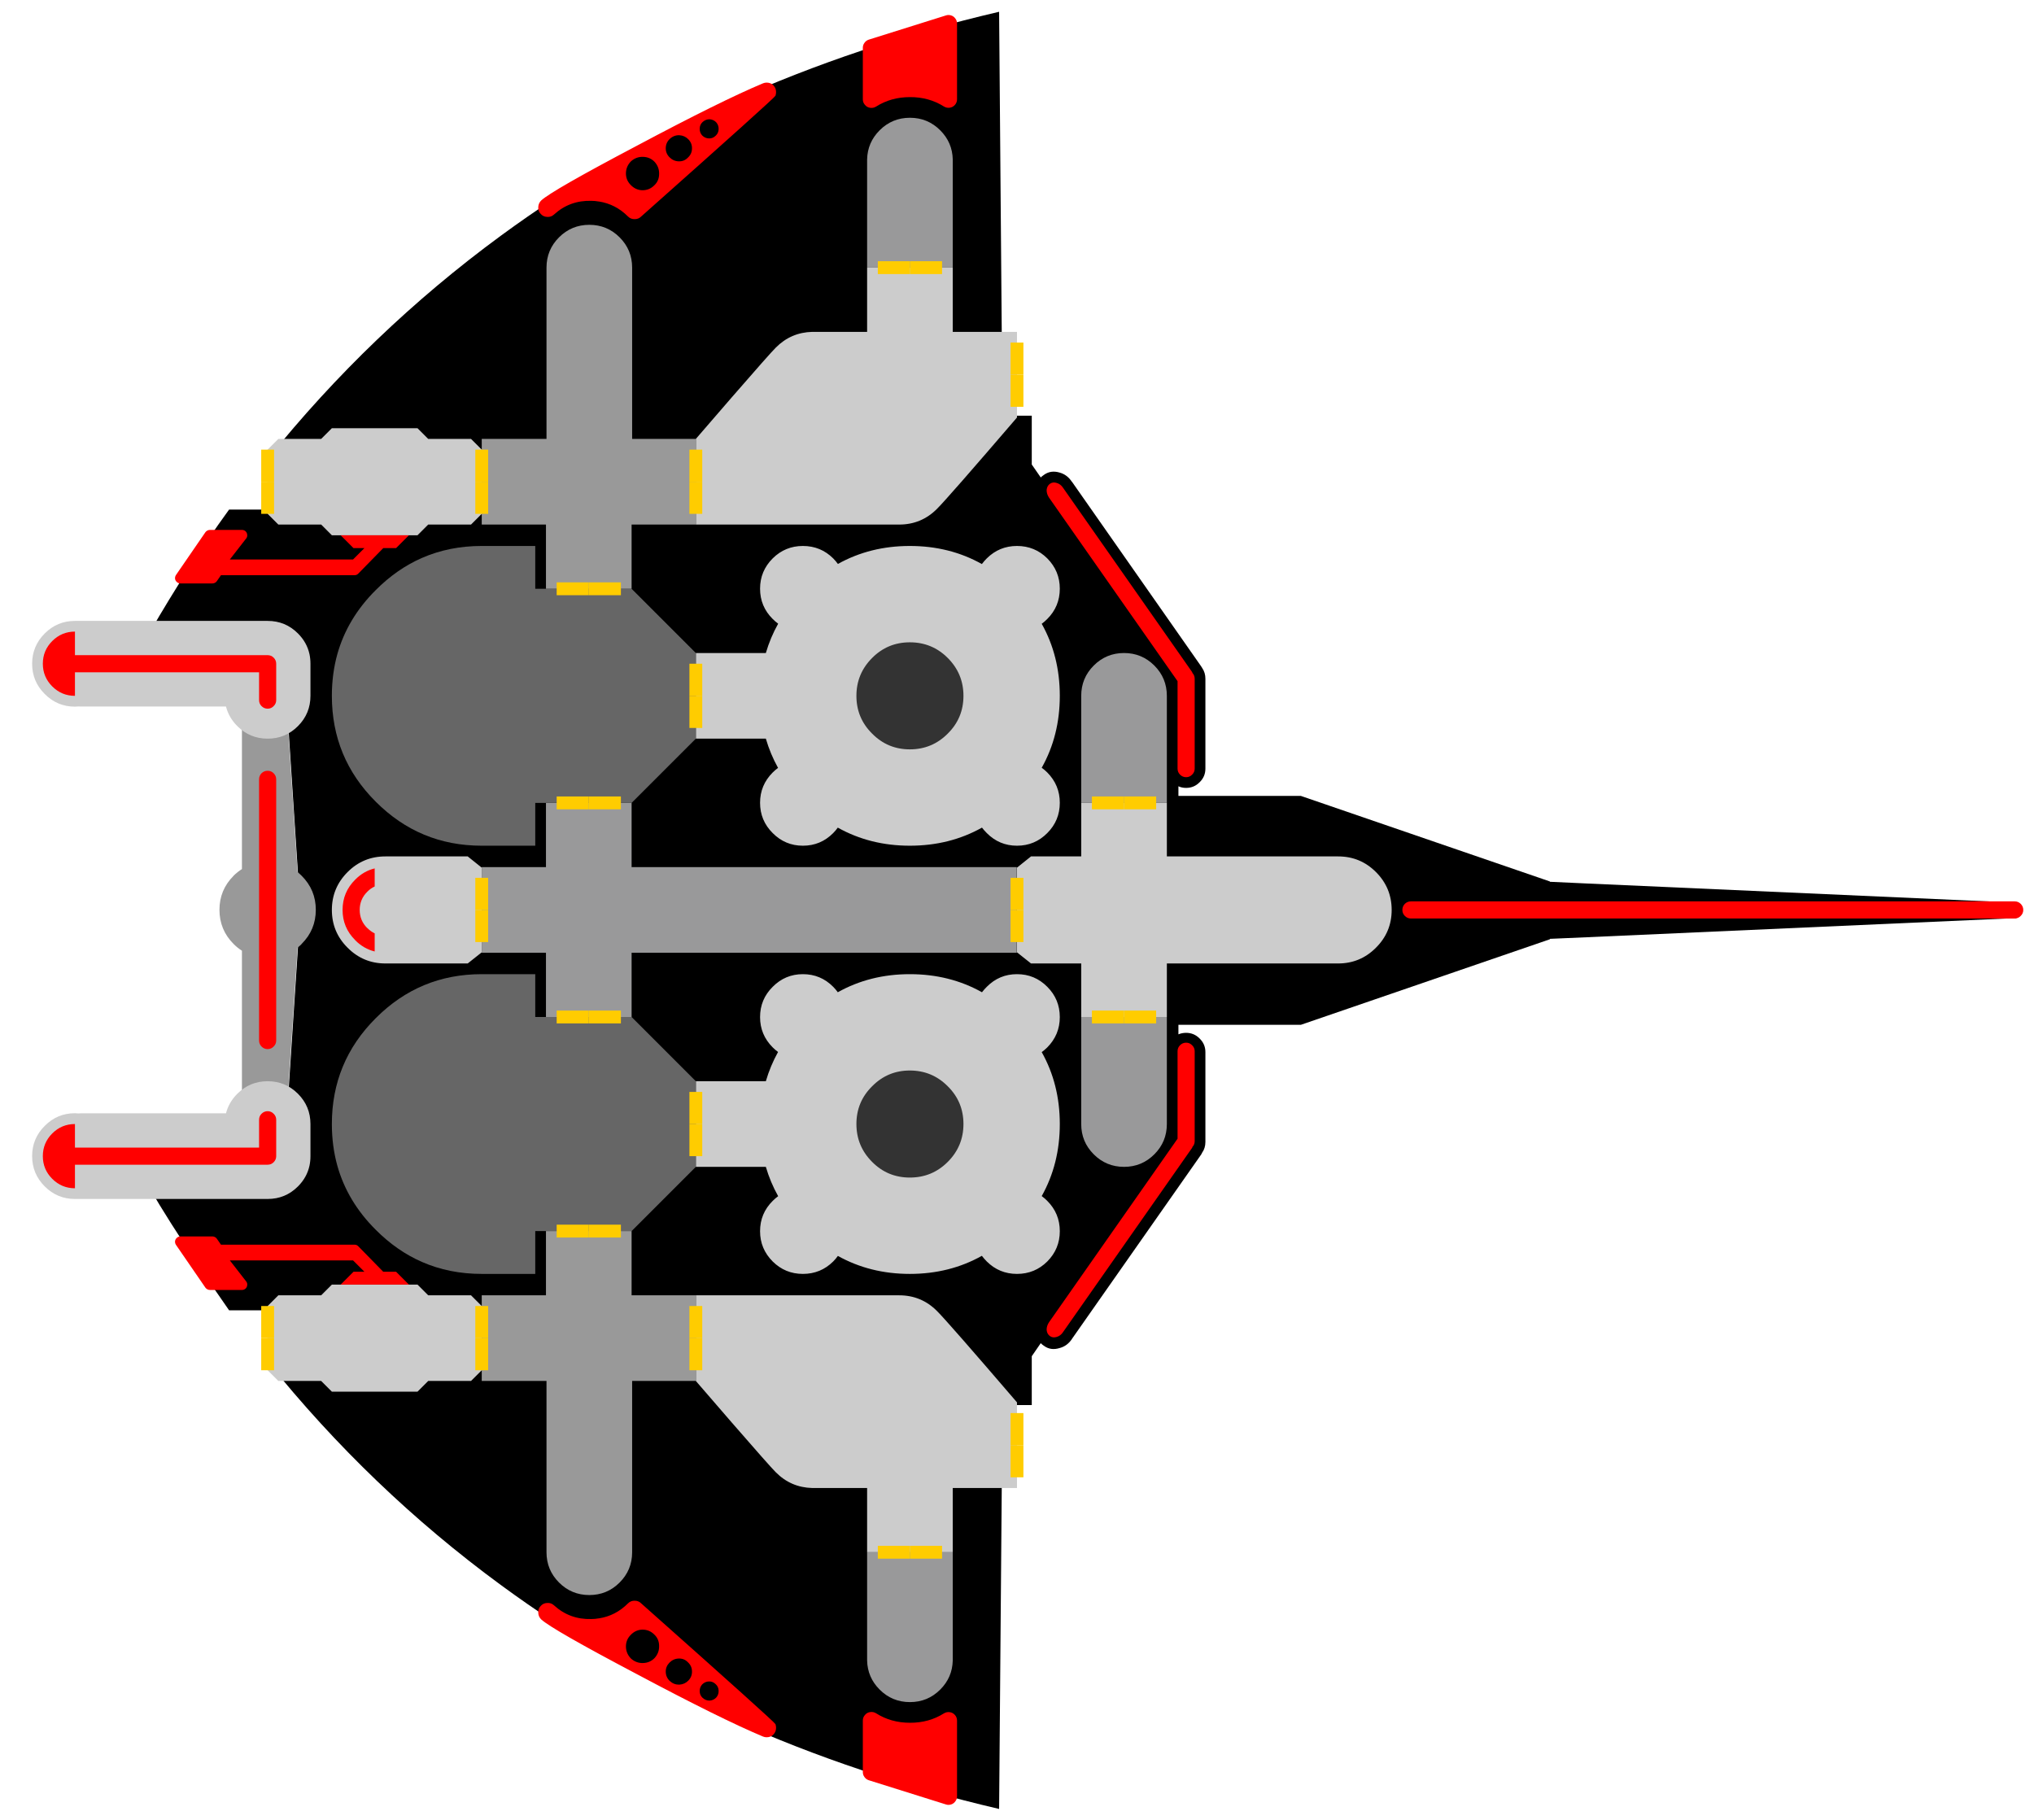
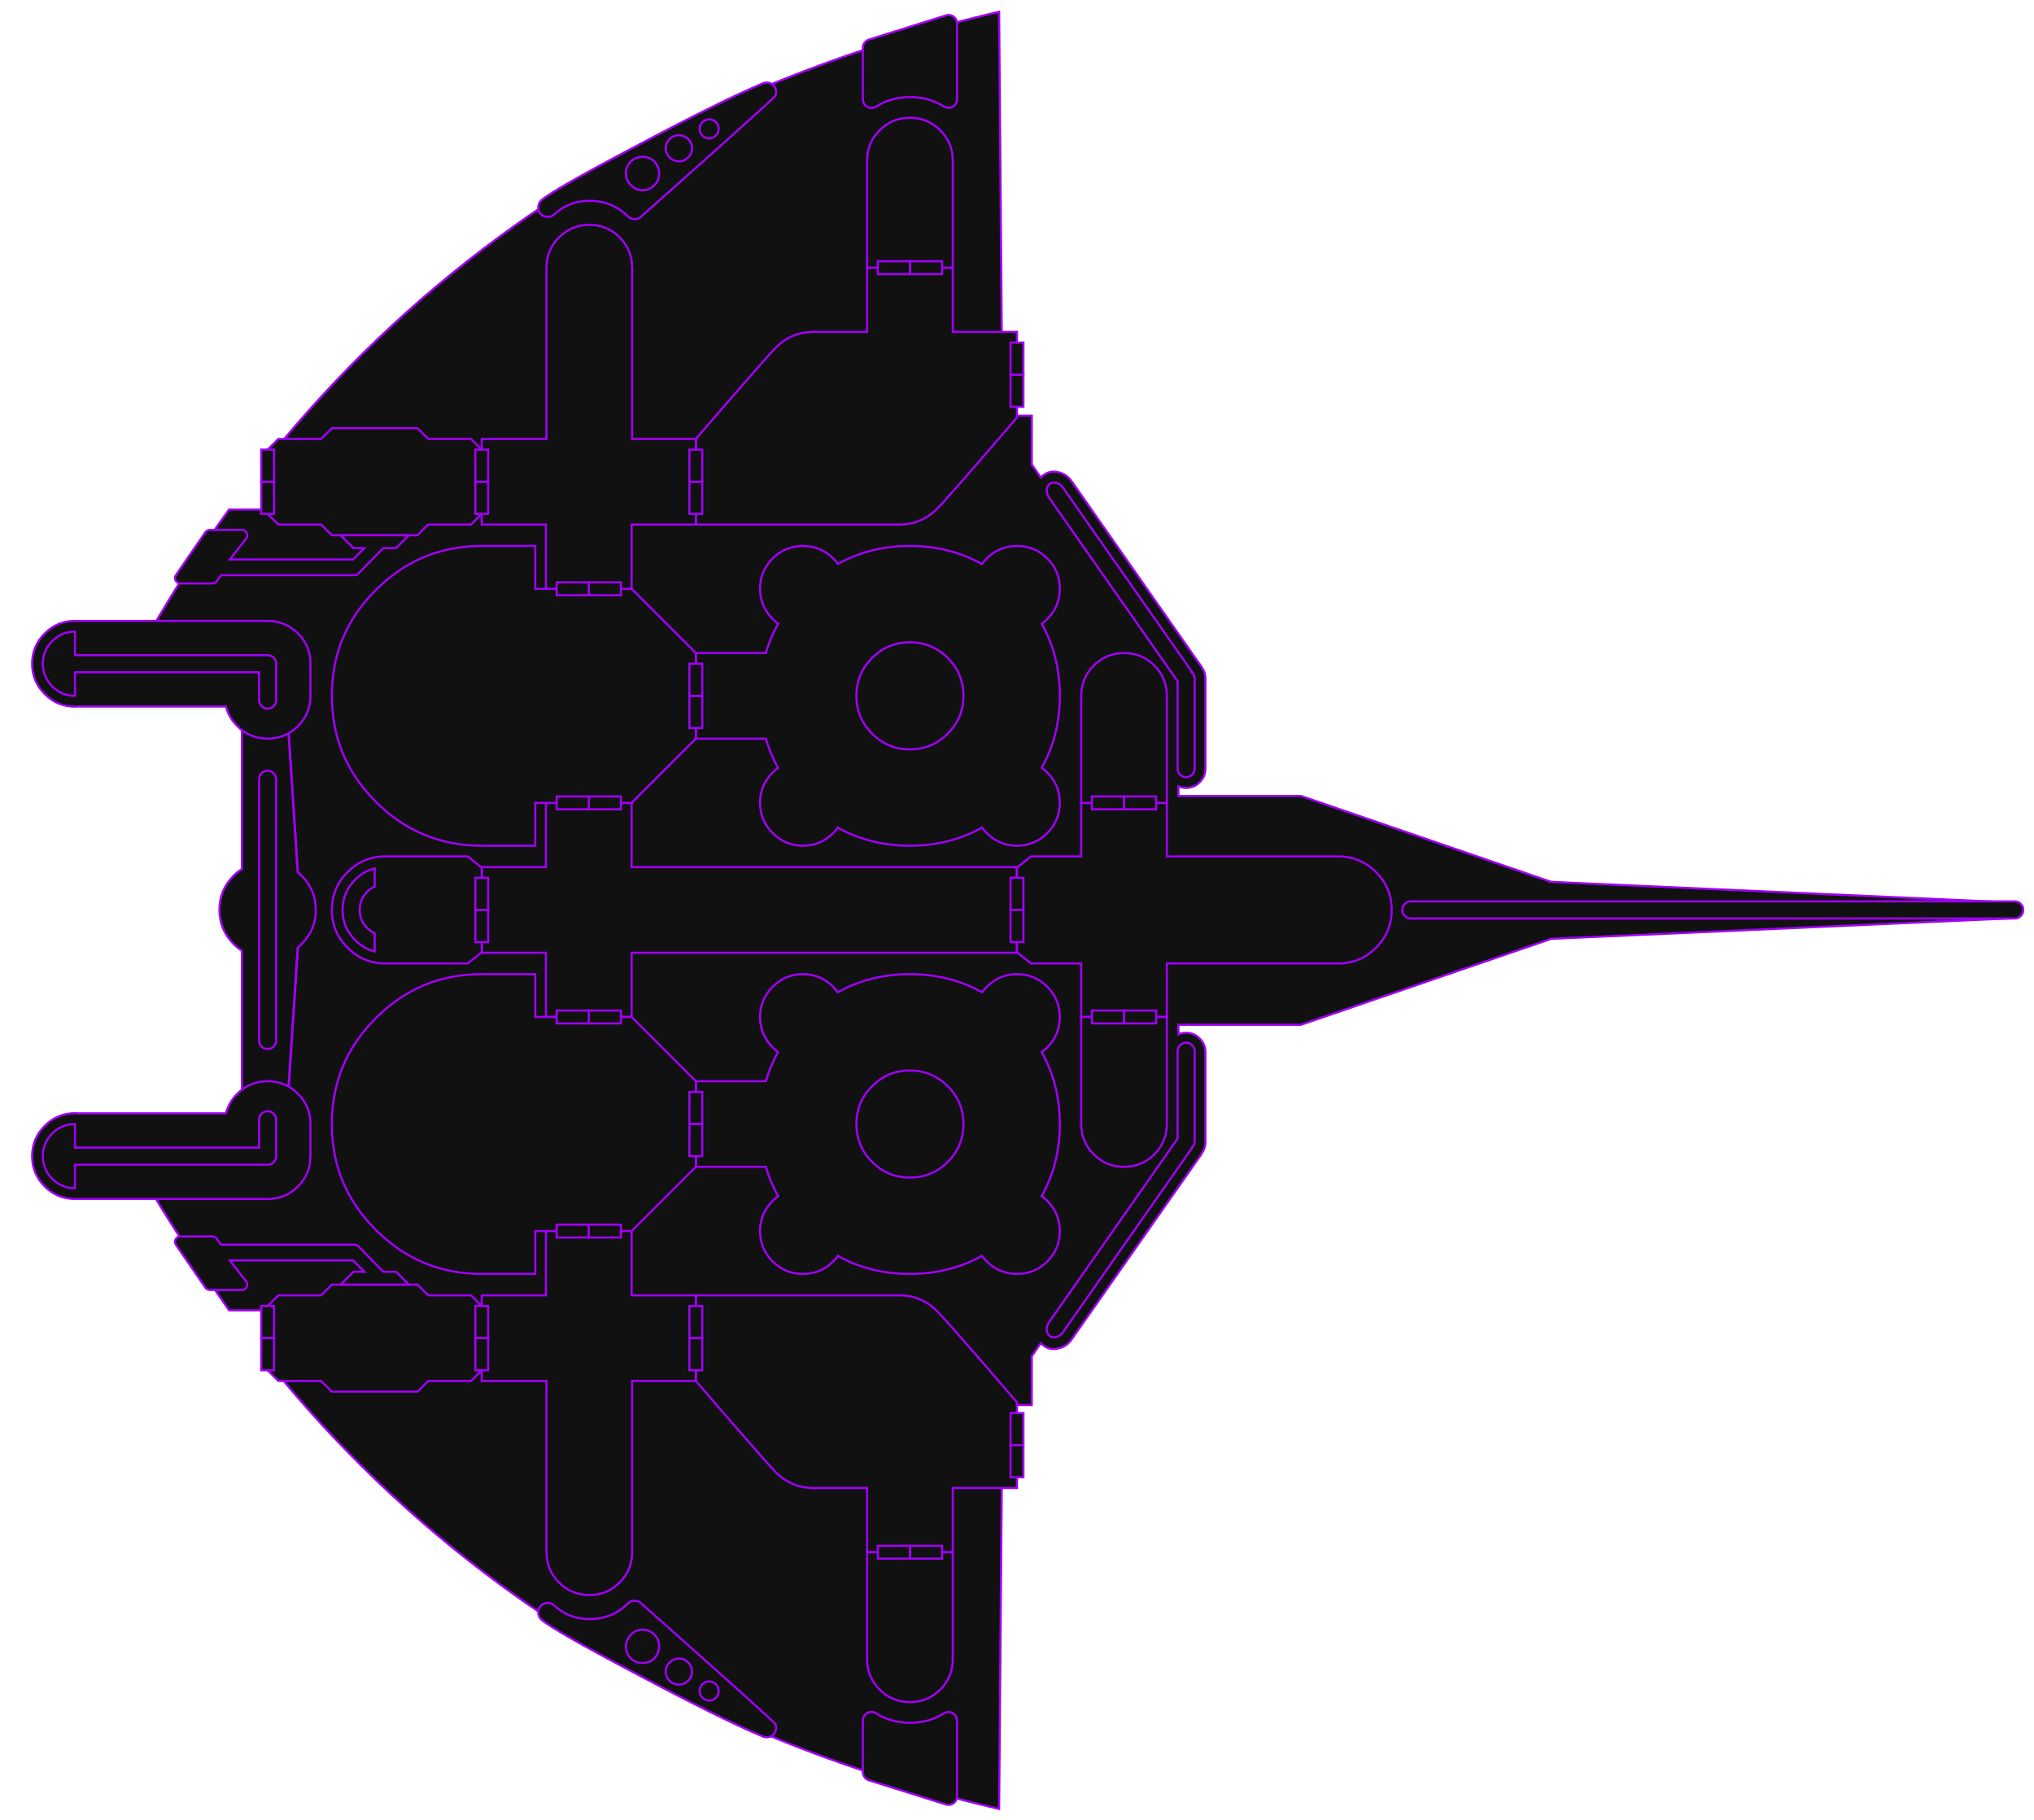
<svg xmlns="http://www.w3.org/2000/svg" xmlns:xlink="http://www.w3.org/1999/xlink" version="1.1" preserveAspectRatio="none" x="0px" y="0px" width="950px" height="850px" viewBox="0 0 950 850">
  <defs>
    <g id="Wireframe_Flat_0_Layer10_0_FILL">
-       <path fill="#000000" stroke="none" d=" M 716.75 -3 L 716.75 -3.4 516.25 -12.35 498.9 -13.15 498.9 -13.3 382.6 -53.25 325.4 -53.25 325.4 -57.75 Q 327.06 -56.992 329 -57 332.668 -56.999 335.25 -59.6 335.326 -59.673 335.4 -59.75 338.001 -62.332 338 -66 L 338 -108 Q 338.012 -110.779 336.5 -113 336.3 -113.406 336 -113.8 L 275.6 -200.1 275.65 -199.95 Q 273.498 -203.259 270 -204.25 265.771 -205.557 262.5 -203.15 261.73 -202.627 261.1 -202 L 256.9 -208.05 256.9 -230.8 256.9 -230.85 243.2 -230.85 241.65 -419.5 Q 109.4 -388.65 8.85 -314.85 -52.179 -270.038 -100 -210.55 L -100 -187 -118 -187 Q -137.662 -159.889 -154.85 -130 L -154.85 -130 Q -154.836 -129.974 -154.85 -129.95 L -93 -126.6 -84.7 0.2 -93 127 -154.85 130.35 Q -154.836 130.374 -154.85 130.4 L -154.85 130.4 Q -146.9 144.2 -131.65 167 -124.05 178.4 -118 187 L -100 187 -100 210.9 Q -52.178 270.439 8.85 315.25 109.4 389.05 241.65 419.9 L 243.2 231.25 256.9 231.25 256.9 231.2 256.9 208.45 261.1 202.35 Q 261.71 203.006 262.55 203.55 265.75 205.95 270 204.6 273.5 203.65 275.7 200.35 L 275.6 200.45 336.05 114.2 Q 336.3 113.8 336.5 113.35 338 111.2 338 108.4 L 338 66.4 Q 338 62.75 335.4 60.15 335.35 60.05 335.25 60 332.65 57.4 329 57.4 327.05 57.4 325.4 58.1 L 325.4 53.65 382.6 53.65 498.9 13.7 498.9 13.5 516.25 12.75 716.75 3.8 716.75 3.4 716.75 -3 Z" />
+       <path fill="#111" stroke="#A100F7" d=" M 716.75 -3 L 716.75 -3.4 516.25 -12.35 498.9 -13.15 498.9 -13.3 382.6 -53.25 325.4 -53.25 325.4 -57.75 Q 327.06 -56.992 329 -57 332.668 -56.999 335.25 -59.6 335.326 -59.673 335.4 -59.75 338.001 -62.332 338 -66 L 338 -108 Q 338.012 -110.779 336.5 -113 336.3 -113.406 336 -113.8 L 275.6 -200.1 275.65 -199.95 Q 273.498 -203.259 270 -204.25 265.771 -205.557 262.5 -203.15 261.73 -202.627 261.1 -202 L 256.9 -208.05 256.9 -230.8 256.9 -230.85 243.2 -230.85 241.65 -419.5 Q 109.4 -388.65 8.85 -314.85 -52.179 -270.038 -100 -210.55 L -100 -187 -118 -187 Q -137.662 -159.889 -154.85 -130 L -154.85 -130 Q -154.836 -129.974 -154.85 -129.95 L -93 -126.6 -84.7 0.2 -93 127 -154.85 130.35 Q -154.836 130.374 -154.85 130.4 L -154.85 130.4 Q -146.9 144.2 -131.65 167 -124.05 178.4 -118 187 L -100 187 -100 210.9 Q -52.178 270.439 8.85 315.25 109.4 389.05 241.65 419.9 L 243.2 231.25 256.9 231.25 256.9 231.2 256.9 208.45 261.1 202.35 Q 261.71 203.006 262.55 203.55 265.75 205.95 270 204.6 273.5 203.65 275.7 200.35 L 275.6 200.45 336.05 114.2 Q 336.3 113.8 336.5 113.35 338 111.2 338 108.4 L 338 66.4 Q 338 62.75 335.4 60.15 335.35 60.05 335.25 60 332.65 57.4 329 57.4 327.05 57.4 325.4 58.1 L 325.4 53.65 382.6 53.65 498.9 13.7 498.9 13.5 516.25 12.75 716.75 3.8 716.75 3.4 716.75 -3 Z" />
    </g>
    <g id="Wireframe_Flat_0_Layer8_0_FILL">
-       <path fill="#999999" stroke="none" d=" M -91.2 -96.55 L -112 -98.8 -112 -19.1 Q -114.042 -17.788 -115.9 -16 L -115.9 -15.95 Q -122.502 -9.351 -122.5 -0.05 -122.494 9.31 -115.9 15.9 -114.057 17.75 -112 19.05 L -112 98.8 -91.2 96.55 -86 17.6 Q -85.022 16.829 -84.1 15.9 L -84.1 15.85 Q -77.507 9.292 -77.5 -0.05 -77.498 -9.351 -84.1 -15.95 -85.024 -16.875 -86 -17.65 L -91.2 -96.55 Z" />
+       <path fill="#111" stroke="#A100F7" d=" M -91.2 -96.55 L -112 -98.8 -112 -19.1 Q -114.042 -17.788 -115.9 -16 L -115.9 -15.95 Q -122.502 -9.351 -122.5 -0.05 -122.494 9.31 -115.9 15.9 -114.057 17.75 -112 19.05 L -112 98.8 -91.2 96.55 -86 17.6 Q -85.022 16.829 -84.1 15.9 L -84.1 15.85 Q -77.507 9.292 -77.5 -0.05 -77.498 -9.351 -84.1 -15.95 -85.024 -16.875 -86 -17.65 L -91.2 -96.55 Z" />
    </g>
    <g id="Wireframe_Flat_0_Layer7_0_FILL">
-       <path fill="#CCCCCC" stroke="none" d=" M 256.55 -25 L 250 -19.75 250 19.8 256.55 25 280 25 280 50 320 50 320 25 400 25 Q 410.35 25 417.65 17.65 425 10.35 425 0 425 -10.35 417.65 -17.7 410.35 -25 400 -25 L 320 -25 320 -50 280 -50 280 -25 256.55 -25 Z" />
+       <path fill="#111" stroke="#A100F7" d=" M 256.55 -25 L 250 -19.75 250 19.8 256.55 25 280 25 280 50 320 50 320 25 400 25 Q 410.35 25 417.65 17.65 425 10.35 425 0 425 -10.35 417.65 -17.7 410.35 -25 400 -25 L 320 -25 320 -50 280 -50 280 -25 256.55 -25 Z" />
    </g>
    <g id="Wireframe_Flat_0_Layer6_0_FILL">
-       <path fill="#99999A" stroke="none" d=" M 30 -20 L 0 -20 0 20 30 20 30 50 70 50 70 20 249.9 20 249.9 -20 70 -20 70 -50 30 -50 30 -20 Z" />
+       <path fill="#111" stroke="#A100F7" d=" M 30 -20 L 0 -20 0 20 30 20 30 50 70 50 70 20 249.9 20 249.9 -20 70 -20 70 -50 30 -50 30 -20 Z" />
    </g>
    <g id="Wing_flat_0_Layer9_0_FILL">
-       <path fill="#CCCCCC" stroke="none" d=" M -204.1 -129.15 Q -210 -123.25 -210 -115 -210 -106.7 -204.1 -100.85 -198.25 -94.95 -190 -94.95 -189.136 -94.95 -188.3 -95.05 -187.903 -95 -187.5 -95 L -180.9 -95 -150.9 -95 -119.45 -95 Q -118.152 -89.852 -114.15 -85.85 -108.3 -80 -100 -80 -91.7 -80 -85.85 -85.85 -80 -91.7 -80 -100 L -80 -115 Q -80 -117.321 -80.45 -119.45 -81.636 -124.936 -85.85 -129.15 -91.7 -135 -100 -135 -100.249 -135 -100.5 -135 L -150.9 -135 -153.9 -135 -156.9 -135 -159.9 -135 -180.9 -135 -187.5 -135 Q -188.132 -135 -188.75 -135 -189.368 -135 -190 -135 -198.25 -135 -204.1 -129.15 Z" />
+       <path fill="#111" stroke="#A100F7" d=" M -204.1 -129.15 Q -210 -123.25 -210 -115 -210 -106.7 -204.1 -100.85 -198.25 -94.95 -190 -94.95 -189.136 -94.95 -188.3 -95.05 -187.903 -95 -187.5 -95 L -180.9 -95 -150.9 -95 -119.45 -95 Q -118.152 -89.852 -114.15 -85.85 -108.3 -80 -100 -80 -91.7 -80 -85.85 -85.85 -80 -91.7 -80 -100 L -80 -115 Q -80 -117.321 -80.45 -119.45 -81.636 -124.936 -85.85 -129.15 -91.7 -135 -100 -135 -100.249 -135 -100.5 -135 L -150.9 -135 -153.9 -135 -156.9 -135 -159.9 -135 -180.9 -135 -187.5 -135 Q -188.132 -135 -188.75 -135 -189.368 -135 -190 -135 -198.25 -135 -204.1 -129.15 Z" />
    </g>
    <g id="Wing_flat_0_Layer8_0_FILL">
-       <path fill="#CCCCCC" stroke="none" d=" M 135.9 -164.2 Q 130 -158.3 130 -150.05 130 -141.75 135.9 -135.9 137.122 -134.667 138.45 -133.7 134.798 -127.177 132.7 -120 L 100 -120 100 -80 126 -80 132.7 -80 Q 134.788 -72.847 138.4 -66.35 137.107 -65.397 135.9 -64.2 130 -58.3 130 -50.05 130 -41.75 135.9 -35.9 141.75 -30 150 -30 158.3 -30 164.15 -35.9 165.36 -37.11 166.3 -38.45 181.382 -30 199.95 -30 218.588 -30 233.65 -38.45 234.664 -37.126 235.9 -35.9 241.75 -30 250 -30 258.3 -30 264.15 -35.9 270 -41.75 270 -50.05 270 -58.3 264.15 -64.2 262.92 -65.419 261.55 -66.4 270 -81.44 270 -100 270 -118.596 261.55 -133.65 262.905 -134.645 264.15 -135.9 270 -141.75 270 -150.05 270 -158.3 264.15 -164.2 258.3 -170 250 -170 241.75 -170 235.9 -164.2 234.63 -162.93 233.6 -161.55 218.555 -170 199.95 -170 181.415 -170 166.35 -161.6 165.394 -162.946 164.15 -164.2 158.3 -170 150 -170 141.75 -170 135.9 -164.2 Z" />
+       <path fill="#111" stroke="#A100F7" d=" M 135.9 -164.2 Q 130 -158.3 130 -150.05 130 -141.75 135.9 -135.9 137.122 -134.667 138.45 -133.7 134.798 -127.177 132.7 -120 L 100 -120 100 -80 126 -80 132.7 -80 Q 134.788 -72.847 138.4 -66.35 137.107 -65.397 135.9 -64.2 130 -58.3 130 -50.05 130 -41.75 135.9 -35.9 141.75 -30 150 -30 158.3 -30 164.15 -35.9 165.36 -37.11 166.3 -38.45 181.382 -30 199.95 -30 218.588 -30 233.65 -38.45 234.664 -37.126 235.9 -35.9 241.75 -30 250 -30 258.3 -30 264.15 -35.9 270 -41.75 270 -50.05 270 -58.3 264.15 -64.2 262.92 -65.419 261.55 -66.4 270 -81.44 270 -100 270 -118.596 261.55 -133.65 262.905 -134.645 264.15 -135.9 270 -141.75 270 -150.05 270 -158.3 264.15 -164.2 258.3 -170 250 -170 241.75 -170 235.9 -164.2 234.63 -162.93 233.6 -161.55 218.555 -170 199.95 -170 181.415 -170 166.35 -161.6 165.394 -162.946 164.15 -164.2 158.3 -170 150 -170 141.75 -170 135.9 -164.2 Z" />
    </g>
    <g id="Wing_flat_0_Layer7_0_FILL">
-       <path fill="#CCCCCC" stroke="none" d=" M 0 -185 L 0 -215 -5 -220 -25 -220 -30 -225 -70 -225 -75 -220 -95 -220 -100 -215 -100 -185 -95 -180 -75 -180 -70 -175 -30 -175 -25 -180 -5 -180 0 -185 M 220 -300 L 180 -300 180 -270 154.35 -270 Q 144.4 -269.75 137.35 -262.65 134.4 -259.7 116.9 -239.55 L 100 -220 100 -180 195 -180 Q 205.35 -180 212.65 -187.35 217.55 -192.2 250 -230 L 250 -270 220 -270 220 -300 Z" />
-       <path fill="#666666" stroke="none" d=" M 30 -150 L 25 -150 25 -170 -0.05 -170 Q -15.149 -170 -27.95 -164.4 -39.692 -159.256 -49.5 -149.4 -62.745 -136.22 -67.45 -119.45 -70 -110.263 -70 -100 -70 -71 -49.5 -50.55 -29 -30 -0.05 -30 L 25 -30 25 -50 70 -50 100 -80 100 -120 70 -150 30 -150 Z" />
-       <path fill="#999999" stroke="none" d=" M 36.1 -314.15 Q 30.25 -308.3 30.25 -300 L 30.25 -264 30.25 -263.95 30.25 -220 0 -220 0 -215 0 -185 0 -180 30 -180 30 -150 70 -150 70 -180 100 -180 100 -220 70.25 -220 70.25 -263.95 70.25 -264 70.25 -300 Q 70.25 -308.3 64.4 -314.15 58.55 -320 50.25 -320 41.95 -320 36.1 -314.15 Z" />
-       <path fill="#99999A" stroke="none" d=" M 220 -350.55 Q 219.817 -358.483 214.15 -364.15 208.3 -370 200 -370 191.7 -370 185.85 -364.15 180.183 -358.483 180 -350.55 L 180 -300 220 -300 220 -350.55 Z" />
+       <path fill="#111" stroke="#A100F7" d=" M 0 -185 L 0 -215 -5 -220 -25 -220 -30 -225 -70 -225 -75 -220 -95 -220 -100 -215 -100 -185 -95 -180 -75 -180 -70 -175 -30 -175 -25 -180 -5 -180 0 -185 M 220 -300 L 180 -300 180 -270 154.35 -270 Q 144.4 -269.75 137.35 -262.65 134.4 -259.7 116.9 -239.55 L 100 -220 100 -180 195 -180 Q 205.35 -180 212.65 -187.35 217.55 -192.2 250 -230 L 250 -270 220 -270 220 -300 Z" />
+       <path fill="#111" stroke="#A100F7" d=" M 30 -150 L 25 -150 25 -170 -0.05 -170 Q -15.149 -170 -27.95 -164.4 -39.692 -159.256 -49.5 -149.4 -62.745 -136.22 -67.45 -119.45 -70 -110.263 -70 -100 -70 -71 -49.5 -50.55 -29 -30 -0.05 -30 L 25 -30 25 -50 70 -50 100 -80 100 -120 70 -150 30 -150 Z" />
+       <path fill="#111" stroke="#A100F7" d=" M 36.1 -314.15 Q 30.25 -308.3 30.25 -300 L 30.25 -264 30.25 -263.95 30.25 -220 0 -220 0 -215 0 -185 0 -180 30 -180 30 -150 70 -150 70 -180 100 -180 100 -220 70.25 -220 70.25 -263.95 70.25 -264 70.25 -300 Q 70.25 -308.3 64.4 -314.15 58.55 -320 50.25 -320 41.95 -320 36.1 -314.15 Z" />
+       <path fill="#111" stroke="#A100F7" d=" M 220 -350.55 Q 219.817 -358.483 214.15 -364.15 208.3 -370 200 -370 191.7 -370 185.85 -364.15 180.183 -358.483 180 -350.55 L 180 -300 220 -300 220 -350.55 Z" />
    </g>
    <g id="Wing_flat_0_Layer7_1_FILL">
-       <path fill="#99999A" stroke="none" d=" M 300 -120 Q 291.7 -120 285.85 -114.15 280 -108.3 280 -100 L 280 -50 320 -50 320 -100 Q 320 -108.3 314.15 -114.15 308.3 -120 300 -120 Z" />
+       <path fill="#111" stroke="#A100F7" d=" M 300 -120 Q 291.7 -120 285.85 -114.15 280 -108.3 280 -100 L 280 -50 320 -50 320 -100 Q 320 -108.3 314.15 -114.15 308.3 -120 300 -120 Z" />
    </g>
    <g id="Wing_flat_0_Layer5_0_FILL">
-       <path fill="#333333" stroke="none" d=" M 199.95 -125 Q 189.6 -125 182.35 -117.7 175 -110.35 175 -100 175 -89.6 182.35 -82.35 189.6 -75 199.95 -75 210.35 -75 217.65 -82.35 225 -89.6 225 -100 225 -110.35 217.65 -117.7 210.35 -125 199.95 -125 Z" />
+       <path fill="#111" stroke="#A100F7" d=" M 199.95 -125 Q 189.6 -125 182.35 -117.7 175 -110.35 175 -100 175 -89.6 182.35 -82.35 189.6 -75 199.95 -75 210.35 -75 217.65 -82.35 225 -89.6 225 -100 225 -110.35 217.65 -117.7 210.35 -125 199.95 -125 Z" />
    </g>
    <g id="DoorInner_0_Layer0_0_FILL">
-       <path fill="#FFCC00" stroke="none" d=" M 3 15 L 3 0 -3 0 -3 15 3 15 Z" />
+       <path fill="#111" stroke="#A100F7" d=" M 3 15 L 3 0 -3 0 -3 15 3 15 Z" />
    </g>
    <g id="SYSTEM_THRUSTER_0_Layer0_0_FILL">
-       <path fill="#FF0000" stroke="none" d=" M -33 -68.25 Q -34.35 -67.3 -34.55 -65.4 -34.6 -63.55 -33.45 -61.8 L 26.6 23.95 26.6 64.8 Q 26.6 66.45 27.75 67.6 28.95 68.8 30.6 68.8 32.25 68.8 33.4 67.6 34.6 66.45 34.6 64.8 L 34.6 22.8 Q 34.6 21.15 33.4 19.95 L 33.55 19.9 -26.9 -66.4 Q -28.05 -68.15 -29.9 -68.65 -31.65 -69.2 -33 -68.25 Z" />
+       <path fill="#111" stroke="#A100F7" d=" M -33 -68.25 Q -34.35 -67.3 -34.55 -65.4 -34.6 -63.55 -33.45 -61.8 L 26.6 23.95 26.6 64.8 Q 26.6 66.45 27.75 67.6 28.95 68.8 30.6 68.8 32.25 68.8 33.4 67.6 34.6 66.45 34.6 64.8 L 34.6 22.8 Q 34.6 21.15 33.4 19.95 L 33.55 19.9 -26.9 -66.4 Q -28.05 -68.15 -29.9 -68.65 -31.65 -69.2 -33 -68.25 Z" />
    </g>
    <g id="SYSTEM_CANNON_0_Layer0_0_FILL">
-       <path fill="#FF0000" stroke="none" d=" M 54.5 -3 Q 54.5 -4.65 53.3 -5.85 52.15 -7 50.5 -7 L -39.5 -7 -39.5 -18 Q -45.7 -18 -50.1 -13.6 -54.5 -9.2 -54.5 -3 -54.5 3.2 -50.1 7.6 -45.7 12 -39.5 12 L -39.5 1 46.5 1 46.5 14 Q 46.5 15.65 47.65 16.8 48.85 18 50.5 18 52.15 18 53.3 16.8 54.5 15.65 54.5 14 L 54.5 -3 Z" />
+       <path fill="#111" stroke="#A100F7" d=" M 54.5 -3 Q 54.5 -4.65 53.3 -5.85 52.15 -7 50.5 -7 L -39.5 -7 -39.5 -18 Q -45.7 -18 -50.1 -13.6 -54.5 -9.2 -54.5 -3 -54.5 3.2 -50.1 7.6 -45.7 12 -39.5 12 L -39.5 1 46.5 1 46.5 14 Q 46.5 15.65 47.65 16.8 48.85 18 50.5 18 52.15 18 53.3 16.8 54.5 15.65 54.5 14 L 54.5 -3 Z" />
    </g>
    <g id="Shield_0_Layer0_0_FILL">
-       <path fill="#FF0000" stroke="none" d=" M 52.95 -31.55 Q 51.15 -32.2 49.5 -31.55 29.9 -23.35 -9.8 -2.2 -48.95 18.45 -54.1 23.15 -55.4 24.4 -55.5 26.25 -55.65 28.1 -54.4 29.4 -53.2 30.8 -51.35 30.85 -49.5 31 -48.15 29.75 -40.8 23.05 -30.7 23.35 -29 23.35 -27.35 23.65 L -27.3 23.65 Q -27.25 23.65 -27.2 23.65 -19.4 24.85 -13.6 30.65 -12.3 31.95 -10.45 31.9 -8.6 31.9 -7.35 30.6 54.8 -24.6 55.3 -25.75 55.85 -27.5 55.3 -29.1 54.55 -30.85 52.95 -31.55 M 4.05 -1.3 Q 4.1 -3.85 5.95 -5.6 7.85 -7.35 10.35 -7.3 12.9 -7.15 14.6 -5.4 16.4 -3.55 16.3 -1 16.25 1.45 14.4 3.15 12.65 5 10.05 4.9 7.55 4.8 5.75 2.95 4 1.15 4.05 -1.3 M 27.6 -13.35 Q 28.8 -12 28.75 -10.15 28.7 -8.3 27.4 -7.1 26.05 -5.75 24.25 -5.8 22.4 -5.85 21.05 -7.2 19.85 -8.55 19.9 -10.4 19.95 -12.25 21.25 -13.45 22.65 -14.75 24.5 -14.75 26.3 -14.65 27.6 -13.35 M -6.55 2.8 Q -3.3 2.9 -1.15 5.15 1.05 7.6 0.95 10.8 0.95 14.05 -1.4 16.2 -3.7 18.45 -6.95 18.4 -10.1 18.3 -12.4 15.85 -14.6 13.6 -14.55 10.35 -14.45 7.15 -12.15 4.85 -9.7 2.7 -6.55 2.8 Z" />
+       <path fill="#111" stroke="#A100F7" d=" M 52.95 -31.55 Q 51.15 -32.2 49.5 -31.55 29.9 -23.35 -9.8 -2.2 -48.95 18.45 -54.1 23.15 -55.4 24.4 -55.5 26.25 -55.65 28.1 -54.4 29.4 -53.2 30.8 -51.35 30.85 -49.5 31 -48.15 29.75 -40.8 23.05 -30.7 23.35 -29 23.35 -27.35 23.65 L -27.3 23.65 Q -27.25 23.65 -27.2 23.65 -19.4 24.85 -13.6 30.65 -12.3 31.95 -10.45 31.9 -8.6 31.9 -7.35 30.6 54.8 -24.6 55.3 -25.75 55.85 -27.5 55.3 -29.1 54.55 -30.85 52.95 -31.55 M 4.05 -1.3 Q 4.1 -3.85 5.95 -5.6 7.85 -7.35 10.35 -7.3 12.9 -7.15 14.6 -5.4 16.4 -3.55 16.3 -1 16.25 1.45 14.4 3.15 12.65 5 10.05 4.9 7.55 4.8 5.75 2.95 4 1.15 4.05 -1.3 M 27.6 -13.35 Q 28.8 -12 28.75 -10.15 28.7 -8.3 27.4 -7.1 26.05 -5.75 24.25 -5.8 22.4 -5.85 21.05 -7.2 19.85 -8.55 19.9 -10.4 19.95 -12.25 21.25 -13.45 22.65 -14.75 24.5 -14.75 26.3 -14.65 27.6 -13.35 M -6.55 2.8 Q -3.3 2.9 -1.15 5.15 1.05 7.6 0.95 10.8 0.95 14.05 -1.4 16.2 -3.7 18.45 -6.95 18.4 -10.1 18.3 -12.4 15.85 -14.6 13.6 -14.55 10.35 -14.45 7.15 -12.15 4.85 -9.7 2.7 -6.55 2.8 Z" />
    </g>
    <g id="WingStabiliser_0_Layer0_0_FILL">
-       <path fill="#FF0000" stroke="none" d=" M 19.25 -21.5 Q 18 -21.9 16.8 -21.5 L -19.2 -10.2 Q -20.45 -9.8 -21.2 -8.75 -22 -7.7 -22 -6.4 L -22 17.7 Q -22 19.2 -21 20.3 -20.05 21.45 -18.55 21.65 -17.1 21.85 -15.85 21.1 -8.85 16.65 0 16.65 8.85 16.6 15.9 21.05 17.15 21.8 18.6 21.6 20.05 21.4 21.05 20.25 22 19.15 22 17.65 L 22 -17.7 Q 22 -19 21.25 -20 20.5 -21.1 19.25 -21.5 Z" />
+       <path fill="#111" stroke="#A100F7" d=" M 19.25 -21.5 Q 18 -21.9 16.8 -21.5 L -19.2 -10.2 Q -20.45 -9.8 -21.2 -8.75 -22 -7.7 -22 -6.4 L -22 17.7 Q -22 19.2 -21 20.3 -20.05 21.45 -18.55 21.65 -17.1 21.85 -15.85 21.1 -8.85 16.65 0 16.65 8.85 16.6 15.9 21.05 17.15 21.8 18.6 21.6 20.05 21.4 21.05 20.25 22 19.15 22 17.65 L 22 -17.7 Q 22 -19 21.25 -20 20.5 -21.1 19.25 -21.5 Z" />
    </g>
    <g id="Ramscoop_0_Layer0_0_FILL">
-       <path fill="#FF0000" stroke="none" d=" M 31.7 -7 L 26.4 -1.7 -31.15 -1.7 -23.45 -11.6 Q -22.912 -12.359 -23.05 -13.3 -23.14 -14.241 -23.85 -14.9 -24.556 -15.503 -25.5 -15.5 L -40.5 -15.5 Q -41.108 -15.494 -41.65 -15.2 -42.197 -14.922 -42.55 -14.45 L -56.3 5.55 Q -56.839 6.359 -56.75 7.3 -56.61 8.241 -55.9 8.85 -55.194 9.503 -54.25 9.5 L -39.25 9.5 Q -38.642 9.494 -38.1 9.2 -37.552 8.921 -37.2 8.4 L -35.3 5.65 27.1 5.65 Q 28.139 5.654 28.85 4.9 L 40.5 -7 46.5 -7 52.5 -13 20.6 -13 26.6 -7 31.7 -7 Z" />
+       <path fill="#111" stroke="#A100F7" d=" M 31.7 -7 L 26.4 -1.7 -31.15 -1.7 -23.45 -11.6 Q -22.912 -12.359 -23.05 -13.3 -23.14 -14.241 -23.85 -14.9 -24.556 -15.503 -25.5 -15.5 L -40.5 -15.5 Q -41.108 -15.494 -41.65 -15.2 -42.197 -14.922 -42.55 -14.45 L -56.3 5.55 Q -56.839 6.359 -56.75 7.3 -56.61 8.241 -55.9 8.85 -55.194 9.503 -54.25 9.5 L -39.25 9.5 Q -38.642 9.494 -38.1 9.2 -37.552 8.921 -37.2 8.4 L -35.3 5.65 27.1 5.65 Q 28.139 5.654 28.85 4.9 L 40.5 -7 46.5 -7 52.5 -13 20.6 -13 26.6 -7 31.7 -7 Z" />
    </g>
    <g id="Wireframe_Flat_0_Layer4_0_FILL">
-       <path fill="#CCCCCC" stroke="none" d=" M 0 19.8 L 0 -19.75 -6.55 -25 -45 -25 Q -55.35 -25 -62.65 -17.7 -70 -10.35 -70 0 -70 10.35 -62.65 17.65 -55.35 25 -45 25 L -6.55 25 0 19.8 Z" />
+       <path fill="#111" stroke="#A100F7" d=" M 0 19.8 L 0 -19.75 -6.55 -25 -45 -25 Q -55.35 -25 -62.65 -17.7 -70 -10.35 -70 0 -70 10.35 -62.65 17.65 -55.35 25 -45 25 L -6.55 25 0 19.8 Z" />
    </g>
    <g id="SYSTEM_BRIDGE_0_Layer0_0_FILL">
-       <path fill="#FF0000" stroke="none" d=" M 4.05 -8.5 Q 5.6 -10.1 7.5 -10.95 L 7.5 -19.4 Q 2.35 -18.15 -1.6 -14.15 -7.5 -8.3 -7.5 0 -7.5 8.25 -1.6 14.1 L -1.6 14.15 Q 2.4 18.15 7.5 19.4 L 7.5 10.95 Q 5.65 10.05 4.1 8.5 L 4 8.45 Q 0.5 4.95 0.5 0 0.5 -5 4.05 -8.5 Z" />
+       <path fill="#111" stroke="#A100F7" d=" M 4.05 -8.5 Q 5.6 -10.1 7.5 -10.95 L 7.5 -19.4 Q 2.35 -18.15 -1.6 -14.15 -7.5 -8.3 -7.5 0 -7.5 8.25 -1.6 14.1 L -1.6 14.15 Q 2.4 18.15 7.5 19.4 L 7.5 10.95 Q 5.65 10.05 4.1 8.5 L 4 8.45 Q 0.5 4.95 0.5 0 0.5 -5 4.05 -8.5 Z" />
    </g>
    <g id="SYSTEM_DEFLECTOR_0_Layer0_0_FILL">
-       <path fill="#FF0000" stroke="none" d=" M -100 -65 Q -101.65 -65 -102.85 -63.85 -104 -62.65 -104 -61 L -104 61 Q -104 62.65 -102.85 63.8 -101.65 65 -100 65 -98.35 65 -97.2 63.8 -96 62.65 -96 61 L -96 -61 Q -96 -62.65 -97.2 -63.85 -98.35 -65 -100 -65 Z" />
+       <path fill="#111" stroke="#A100F7" d=" M -100 -65 Q -101.65 -65 -102.85 -63.85 -104 -62.65 -104 -61 L -104 61 Q -104 62.65 -102.85 63.8 -101.65 65 -100 65 -98.35 65 -97.2 63.8 -96 62.65 -96 61 L -96 -61 Q -96 -62.65 -97.2 -63.85 -98.35 -65 -100 -65 Z" />
    </g>
    <g id="SYSTEM_STABILISER_0_Layer0_0_FILL">
-       <path fill="#FF0000" stroke="none" d=" M 718.8 -2.85 Q 717.65 -4 716 -4 L 434 -4 Q 432.35 -4 431.15 -2.85 430 -1.65 430 0 430 1.65 431.15 2.8 432.35 4 434 4 L 716 4 Q 717.65 4 718.8 2.8 720 1.65 720 0 720 -1.65 718.8 -2.85 Z" />
+       <path fill="#111" stroke="#A100F7" d=" M 718.8 -2.85 Q 717.65 -4 716 -4 L 434 -4 Q 432.35 -4 431.15 -2.85 430 -1.65 430 0 430 1.65 431.15 2.8 432.35 4 434 4 L 716 4 Q 717.65 4 718.8 2.8 720 1.65 720 0 720 -1.65 718.8 -2.85 Z" />
    </g>
  </defs>
  <g transform="matrix( 0.9999847, 0, 0, 1, 225,425) ">
    <g transform="matrix( 1, 0, 0, 1, 0,0) ">
      <use xlink:href="#Wireframe_Flat_0_Layer10_0_FILL" />
    </g>
    <g transform="matrix( 1, 0, 0, 1, 0,0) ">
      <use xlink:href="#Wireframe_Flat_0_Layer8_0_FILL" />
    </g>
    <g transform="matrix( 1, 0, 0, 1, 0,0) ">
      <use xlink:href="#Wireframe_Flat_0_Layer7_0_FILL" />
    </g>
    <g transform="matrix( 1, 0, 0, 1, 0,0) ">
      <use xlink:href="#Wireframe_Flat_0_Layer6_0_FILL" />
    </g>
    <g transform="matrix( 0.9999847, 0, 0, 0.9999847, 0,0) ">
      <g transform="matrix( 1, 0, 0, 1, 0,0) ">
        <use xlink:href="#Wing_flat_0_Layer9_0_FILL" />
      </g>
      <g transform="matrix( 1, 0, 0, 1, 0,0) ">
        <use xlink:href="#Wing_flat_0_Layer8_0_FILL" />
      </g>
      <g transform="matrix( 1, 0, 0, 1, 0,0) ">
        <use xlink:href="#Wing_flat_0_Layer7_0_FILL" />
      </g>
      <g transform="matrix( 1, 0, 0, 1, 0,0) ">
        <use xlink:href="#Wing_flat_0_Layer7_1_FILL" />
      </g>
      <g transform="matrix( 1, 0, 0, 1, 0,0) ">
        <use xlink:href="#Wing_flat_0_Layer5_0_FILL" />
      </g>
      <g transform="matrix( 0, 1, -1, 0, 50,-50) ">
        <g transform="matrix( 1, 0, 0, 1, 0,-7.5) ">
          <g transform="matrix( 1, 0, 0, 1, 0,-7.5) ">
            <use xlink:href="#DoorInner_0_Layer0_0_FILL" />
          </g>
        </g>
        <g transform="matrix( 1, 0, 0, 1, 0,7.5) ">
          <g transform="matrix( 1, 0, 0, 1, 0,-7.5) ">
            <use xlink:href="#DoorInner_0_Layer0_0_FILL" />
          </g>
        </g>
      </g>
      <g transform="matrix( -1, 0, 0, -1, 100,-100) ">
        <g transform="matrix( 1, 0, 0, 1, 0,-7.5) ">
          <g transform="matrix( 1, 0, 0, 1, 0,-7.5) ">
            <use xlink:href="#DoorInner_0_Layer0_0_FILL" />
          </g>
        </g>
        <g transform="matrix( 1, 0, 0, 1, 0,7.5) ">
          <g transform="matrix( 1, 0, 0, 1, 0,-7.5) ">
            <use xlink:href="#DoorInner_0_Layer0_0_FILL" />
          </g>
        </g>
      </g>
      <g transform="matrix( 0, 1, -1, 0, 300,-50) ">
        <g transform="matrix( 1, 0, 0, 1, 0,-7.5) ">
          <g transform="matrix( 1, 0, 0, 1, 0,-7.5) ">
            <use xlink:href="#DoorInner_0_Layer0_0_FILL" />
          </g>
        </g>
        <g transform="matrix( 1, 0, 0, 1, 0,7.5) ">
          <g transform="matrix( 1, 0, 0, 1, 0,-7.5) ">
            <use xlink:href="#DoorInner_0_Layer0_0_FILL" />
          </g>
        </g>
      </g>
      <g transform="matrix( 0, 1, -1, 0, 50,-150) ">
        <g transform="matrix( 1, 0, 0, 1, 0,-7.5) ">
          <g transform="matrix( 1, 0, 0, 1, 0,-7.5) ">
            <use xlink:href="#DoorInner_0_Layer0_0_FILL" />
          </g>
        </g>
        <g transform="matrix( 1, 0, 0, 1, 0,7.5) ">
          <g transform="matrix( 1, 0, 0, 1, 0,-7.5) ">
            <use xlink:href="#DoorInner_0_Layer0_0_FILL" />
          </g>
        </g>
      </g>
      <g transform="matrix( -1, 0, 0, -1, 100,-200) ">
        <g transform="matrix( 1, 0, 0, 1, 0,-7.5) ">
          <g transform="matrix( 1, 0, 0, 1, 0,-7.5) ">
            <use xlink:href="#DoorInner_0_Layer0_0_FILL" />
          </g>
        </g>
        <g transform="matrix( 1, 0, 0, 1, 0,7.5) ">
          <g transform="matrix( 1, 0, 0, 1, 0,-7.5) ">
            <use xlink:href="#DoorInner_0_Layer0_0_FILL" />
          </g>
        </g>
      </g>
      <g transform="matrix( -1, 0, 0, -1, 250,-250) ">
        <g transform="matrix( 1, 0, 0, 1, 0,-7.5) ">
          <g transform="matrix( 1, 0, 0, 1, 0,-7.5) ">
            <use xlink:href="#DoorInner_0_Layer0_0_FILL" />
          </g>
        </g>
        <g transform="matrix( 1, 0, 0, 1, 0,7.5) ">
          <g transform="matrix( 1, 0, 0, 1, 0,-7.5) ">
            <use xlink:href="#DoorInner_0_Layer0_0_FILL" />
          </g>
        </g>
      </g>
      <g transform="matrix( -1, 0, 0, -1, -100,-200) ">
        <g transform="matrix( 1, 0, 0, 1, 0,-7.5) ">
          <g transform="matrix( 1, 0, 0, 1, 0,-7.5) ">
            <use xlink:href="#DoorInner_0_Layer0_0_FILL" />
          </g>
        </g>
        <g transform="matrix( 1, 0, 0, 1, 0,7.5) ">
          <g transform="matrix( 1, 0, 0, 1, 0,-7.5) ">
            <use xlink:href="#DoorInner_0_Layer0_0_FILL" />
          </g>
        </g>
      </g>
      <g transform="matrix( -1, 0, 0, -1, 0,-200) ">
        <g transform="matrix( 1, 0, 0, 1, 0,-7.5) ">
          <g transform="matrix( 1, 0, 0, 1, 0,-7.5) ">
            <use xlink:href="#DoorInner_0_Layer0_0_FILL" />
          </g>
        </g>
        <g transform="matrix( 1, 0, 0, 1, 0,7.5) ">
          <g transform="matrix( 1, 0, 0, 1, 0,-7.5) ">
            <use xlink:href="#DoorInner_0_Layer0_0_FILL" />
          </g>
        </g>
      </g>
      <g transform="matrix( 0, 1, -1, 0, 200,-300) ">
        <g transform="matrix( 1, 0, 0, 1, 0,-7.5) ">
          <g transform="matrix( 1, 0, 0, 1, 0,-7.5) ">
            <use xlink:href="#DoorInner_0_Layer0_0_FILL" />
          </g>
        </g>
        <g transform="matrix( 1, 0, 0, 1, 0,7.5) ">
          <g transform="matrix( 1, 0, 0, 1, 0,-7.5) ">
            <use xlink:href="#DoorInner_0_Layer0_0_FILL" />
          </g>
        </g>
      </g>
      <g transform="matrix( 1, 0, 0, 1, 298.4,-130.8) ">
        <g transform="matrix( 1, 0, 0, 1, 0,0) ">
          <use xlink:href="#SYSTEM_THRUSTER_0_Layer0_0_FILL" />
        </g>
      </g>
      <g transform="matrix( 1, 0, 0, 1, -150.5,-112) ">
        <g transform="matrix( 1, 0, 0, 1, 0,0) ">
          <use xlink:href="#SYSTEM_CANNON_0_Layer0_0_FILL" />
        </g>
      </g>
      <g transform="matrix( 1, 0, 0, 1, 81.9,-354.55) ">
        <g transform="matrix( 1, 0, 0, 1, 0,0) ">
          <use xlink:href="#Shield_0_Layer0_0_FILL" />
        </g>
      </g>
      <g transform="matrix( 1, 0, 0, 1, 200,-396.3) ">
        <g transform="matrix( 1, 0, 0, 1, 0,0) ">
          <use xlink:href="#WingStabiliser_0_Layer0_0_FILL" />
        </g>
      </g>
      <g transform="matrix( 1, 0, 0, 1, -86.5,-162) ">
        <g transform="matrix( 1, 0, 0, 1, 0,0) ">
          <use xlink:href="#Ramscoop_0_Layer0_0_FILL" />
        </g>
      </g>
    </g>
    <g transform="matrix( 0.9999847, 0, 0, -0.9999847, 0,0) ">
      <g transform="matrix( 1, 0, 0, 1, 0,0) ">
        <use xlink:href="#Wing_flat_0_Layer9_0_FILL" />
      </g>
      <g transform="matrix( 1, 0, 0, 1, 0,0) ">
        <use xlink:href="#Wing_flat_0_Layer8_0_FILL" />
      </g>
      <g transform="matrix( 1, 0, 0, 1, 0,0) ">
        <use xlink:href="#Wing_flat_0_Layer7_0_FILL" />
      </g>
      <g transform="matrix( 1, 0, 0, 1, 0,0) ">
        <use xlink:href="#Wing_flat_0_Layer7_1_FILL" />
      </g>
      <g transform="matrix( 1, 0, 0, 1, 0,0) ">
        <use xlink:href="#Wing_flat_0_Layer5_0_FILL" />
      </g>
      <g transform="matrix( 0, 1, -1, 0, 50,-50) ">
        <g transform="matrix( 1, 0, 0, 1, 0,-7.5) ">
          <g transform="matrix( 1, 0, 0, 1, 0,-7.5) ">
            <use xlink:href="#DoorInner_0_Layer0_0_FILL" />
          </g>
        </g>
        <g transform="matrix( 1, 0, 0, 1, 0,7.5) ">
          <g transform="matrix( 1, 0, 0, 1, 0,-7.5) ">
            <use xlink:href="#DoorInner_0_Layer0_0_FILL" />
          </g>
        </g>
      </g>
      <g transform="matrix( -1, 0, 0, -1, 100,-100) ">
        <g transform="matrix( 1, 0, 0, 1, 0,-7.5) ">
          <g transform="matrix( 1, 0, 0, 1, 0,-7.5) ">
            <use xlink:href="#DoorInner_0_Layer0_0_FILL" />
          </g>
        </g>
        <g transform="matrix( 1, 0, 0, 1, 0,7.5) ">
          <g transform="matrix( 1, 0, 0, 1, 0,-7.5) ">
            <use xlink:href="#DoorInner_0_Layer0_0_FILL" />
          </g>
        </g>
      </g>
      <g transform="matrix( 0, 1, -1, 0, 300,-50) ">
        <g transform="matrix( 1, 0, 0, 1, 0,-7.5) ">
          <g transform="matrix( 1, 0, 0, 1, 0,-7.5) ">
            <use xlink:href="#DoorInner_0_Layer0_0_FILL" />
          </g>
        </g>
        <g transform="matrix( 1, 0, 0, 1, 0,7.5) ">
          <g transform="matrix( 1, 0, 0, 1, 0,-7.5) ">
            <use xlink:href="#DoorInner_0_Layer0_0_FILL" />
          </g>
        </g>
      </g>
      <g transform="matrix( 0, 1, -1, 0, 50,-150) ">
        <g transform="matrix( 1, 0, 0, 1, 0,-7.5) ">
          <g transform="matrix( 1, 0, 0, 1, 0,-7.5) ">
            <use xlink:href="#DoorInner_0_Layer0_0_FILL" />
          </g>
        </g>
        <g transform="matrix( 1, 0, 0, 1, 0,7.5) ">
          <g transform="matrix( 1, 0, 0, 1, 0,-7.5) ">
            <use xlink:href="#DoorInner_0_Layer0_0_FILL" />
          </g>
        </g>
      </g>
      <g transform="matrix( -1, 0, 0, -1, 100,-200) ">
        <g transform="matrix( 1, 0, 0, 1, 0,-7.5) ">
          <g transform="matrix( 1, 0, 0, 1, 0,-7.5) ">
            <use xlink:href="#DoorInner_0_Layer0_0_FILL" />
          </g>
        </g>
        <g transform="matrix( 1, 0, 0, 1, 0,7.5) ">
          <g transform="matrix( 1, 0, 0, 1, 0,-7.5) ">
            <use xlink:href="#DoorInner_0_Layer0_0_FILL" />
          </g>
        </g>
      </g>
      <g transform="matrix( -1, 0, 0, -1, 250,-250) ">
        <g transform="matrix( 1, 0, 0, 1, 0,-7.5) ">
          <g transform="matrix( 1, 0, 0, 1, 0,-7.5) ">
            <use xlink:href="#DoorInner_0_Layer0_0_FILL" />
          </g>
        </g>
        <g transform="matrix( 1, 0, 0, 1, 0,7.5) ">
          <g transform="matrix( 1, 0, 0, 1, 0,-7.5) ">
            <use xlink:href="#DoorInner_0_Layer0_0_FILL" />
          </g>
        </g>
      </g>
      <g transform="matrix( -1, 0, 0, -1, -100,-200) ">
        <g transform="matrix( 1, 0, 0, 1, 0,-7.5) ">
          <g transform="matrix( 1, 0, 0, 1, 0,-7.5) ">
            <use xlink:href="#DoorInner_0_Layer0_0_FILL" />
          </g>
        </g>
        <g transform="matrix( 1, 0, 0, 1, 0,7.5) ">
          <g transform="matrix( 1, 0, 0, 1, 0,-7.5) ">
            <use xlink:href="#DoorInner_0_Layer0_0_FILL" />
          </g>
        </g>
      </g>
      <g transform="matrix( -1, 0, 0, -1, 0,-200) ">
        <g transform="matrix( 1, 0, 0, 1, 0,-7.5) ">
          <g transform="matrix( 1, 0, 0, 1, 0,-7.5) ">
            <use xlink:href="#DoorInner_0_Layer0_0_FILL" />
          </g>
        </g>
        <g transform="matrix( 1, 0, 0, 1, 0,7.5) ">
          <g transform="matrix( 1, 0, 0, 1, 0,-7.5) ">
            <use xlink:href="#DoorInner_0_Layer0_0_FILL" />
          </g>
        </g>
      </g>
      <g transform="matrix( 0, 1, -1, 0, 200,-300) ">
        <g transform="matrix( 1, 0, 0, 1, 0,-7.5) ">
          <g transform="matrix( 1, 0, 0, 1, 0,-7.5) ">
            <use xlink:href="#DoorInner_0_Layer0_0_FILL" />
          </g>
        </g>
        <g transform="matrix( 1, 0, 0, 1, 0,7.5) ">
          <g transform="matrix( 1, 0, 0, 1, 0,-7.5) ">
            <use xlink:href="#DoorInner_0_Layer0_0_FILL" />
          </g>
        </g>
      </g>
      <g transform="matrix( 1, 0, 0, 1, 298.4,-130.8) ">
        <g transform="matrix( 1, 0, 0, 1, 0,0) ">
          <use xlink:href="#SYSTEM_THRUSTER_0_Layer0_0_FILL" />
        </g>
      </g>
      <g transform="matrix( 1, 0, 0, 1, -150.5,-112) ">
        <g transform="matrix( 1, 0, 0, 1, 0,0) ">
          <use xlink:href="#SYSTEM_CANNON_0_Layer0_0_FILL" />
        </g>
      </g>
      <g transform="matrix( 1, 0, 0, 1, 81.9,-354.55) ">
        <g transform="matrix( 1, 0, 0, 1, 0,0) ">
          <use xlink:href="#Shield_0_Layer0_0_FILL" />
        </g>
      </g>
      <g transform="matrix( 1, 0, 0, 1, 200,-396.3) ">
        <g transform="matrix( 1, 0, 0, 1, 0,0) ">
          <use xlink:href="#WingStabiliser_0_Layer0_0_FILL" />
        </g>
      </g>
      <g transform="matrix( 1, 0, 0, 1, -86.5,-162) ">
        <g transform="matrix( 1, 0, 0, 1, 0,0) ">
          <use xlink:href="#Ramscoop_0_Layer0_0_FILL" />
        </g>
      </g>
    </g>
    <g transform="matrix( 1, 0, 0, 1, 0,0) ">
      <use xlink:href="#Wireframe_Flat_0_Layer4_0_FILL" />
    </g>
    <g transform="matrix( 1, 0, 0, 1, -57.5,0) ">
      <g transform="matrix( 1, 0, 0, 1, 0,0) ">
        <use xlink:href="#SYSTEM_BRIDGE_0_Layer0_0_FILL" />
      </g>
    </g>
    <g transform="matrix( 1, 0, 0, 1, -100,0) ">
      <g transform="matrix( 1, 0, 0, 1, 100,0) ">
        <use xlink:href="#SYSTEM_DEFLECTOR_0_Layer0_0_FILL" />
      </g>
    </g>
    <g transform="matrix( 1, 0, 0, 1, 575,0) ">
      <g transform="matrix( 1, 0, 0, 1, -575,0) ">
        <use xlink:href="#SYSTEM_STABILISER_0_Layer0_0_FILL" />
      </g>
    </g>
    <g transform="matrix( 1, 0, 0, 1, 0,0) ">
      <g transform="matrix( 1, 0, 0, 1, 0,-7.5) ">
        <g transform="matrix( 1, 0, 0, 1, 0,-7.5) ">
          <use xlink:href="#DoorInner_0_Layer0_0_FILL" />
        </g>
      </g>
      <g transform="matrix( 1, 0, 0, 1, 0,7.5) ">
        <g transform="matrix( 1, 0, 0, 1, 0,-7.5) ">
          <use xlink:href="#DoorInner_0_Layer0_0_FILL" />
        </g>
      </g>
    </g>
    <g transform="matrix( 1, 0, 0, 1, 250,0) ">
      <g transform="matrix( 1, 0, 0, 1, 0,-7.5) ">
        <g transform="matrix( 1, 0, 0, 1, 0,-7.5) ">
          <use xlink:href="#DoorInner_0_Layer0_0_FILL" />
        </g>
      </g>
      <g transform="matrix( 1, 0, 0, 1, 0,7.5) ">
        <g transform="matrix( 1, 0, 0, 1, 0,-7.5) ">
          <use xlink:href="#DoorInner_0_Layer0_0_FILL" />
        </g>
      </g>
    </g>
  </g>
</svg>
